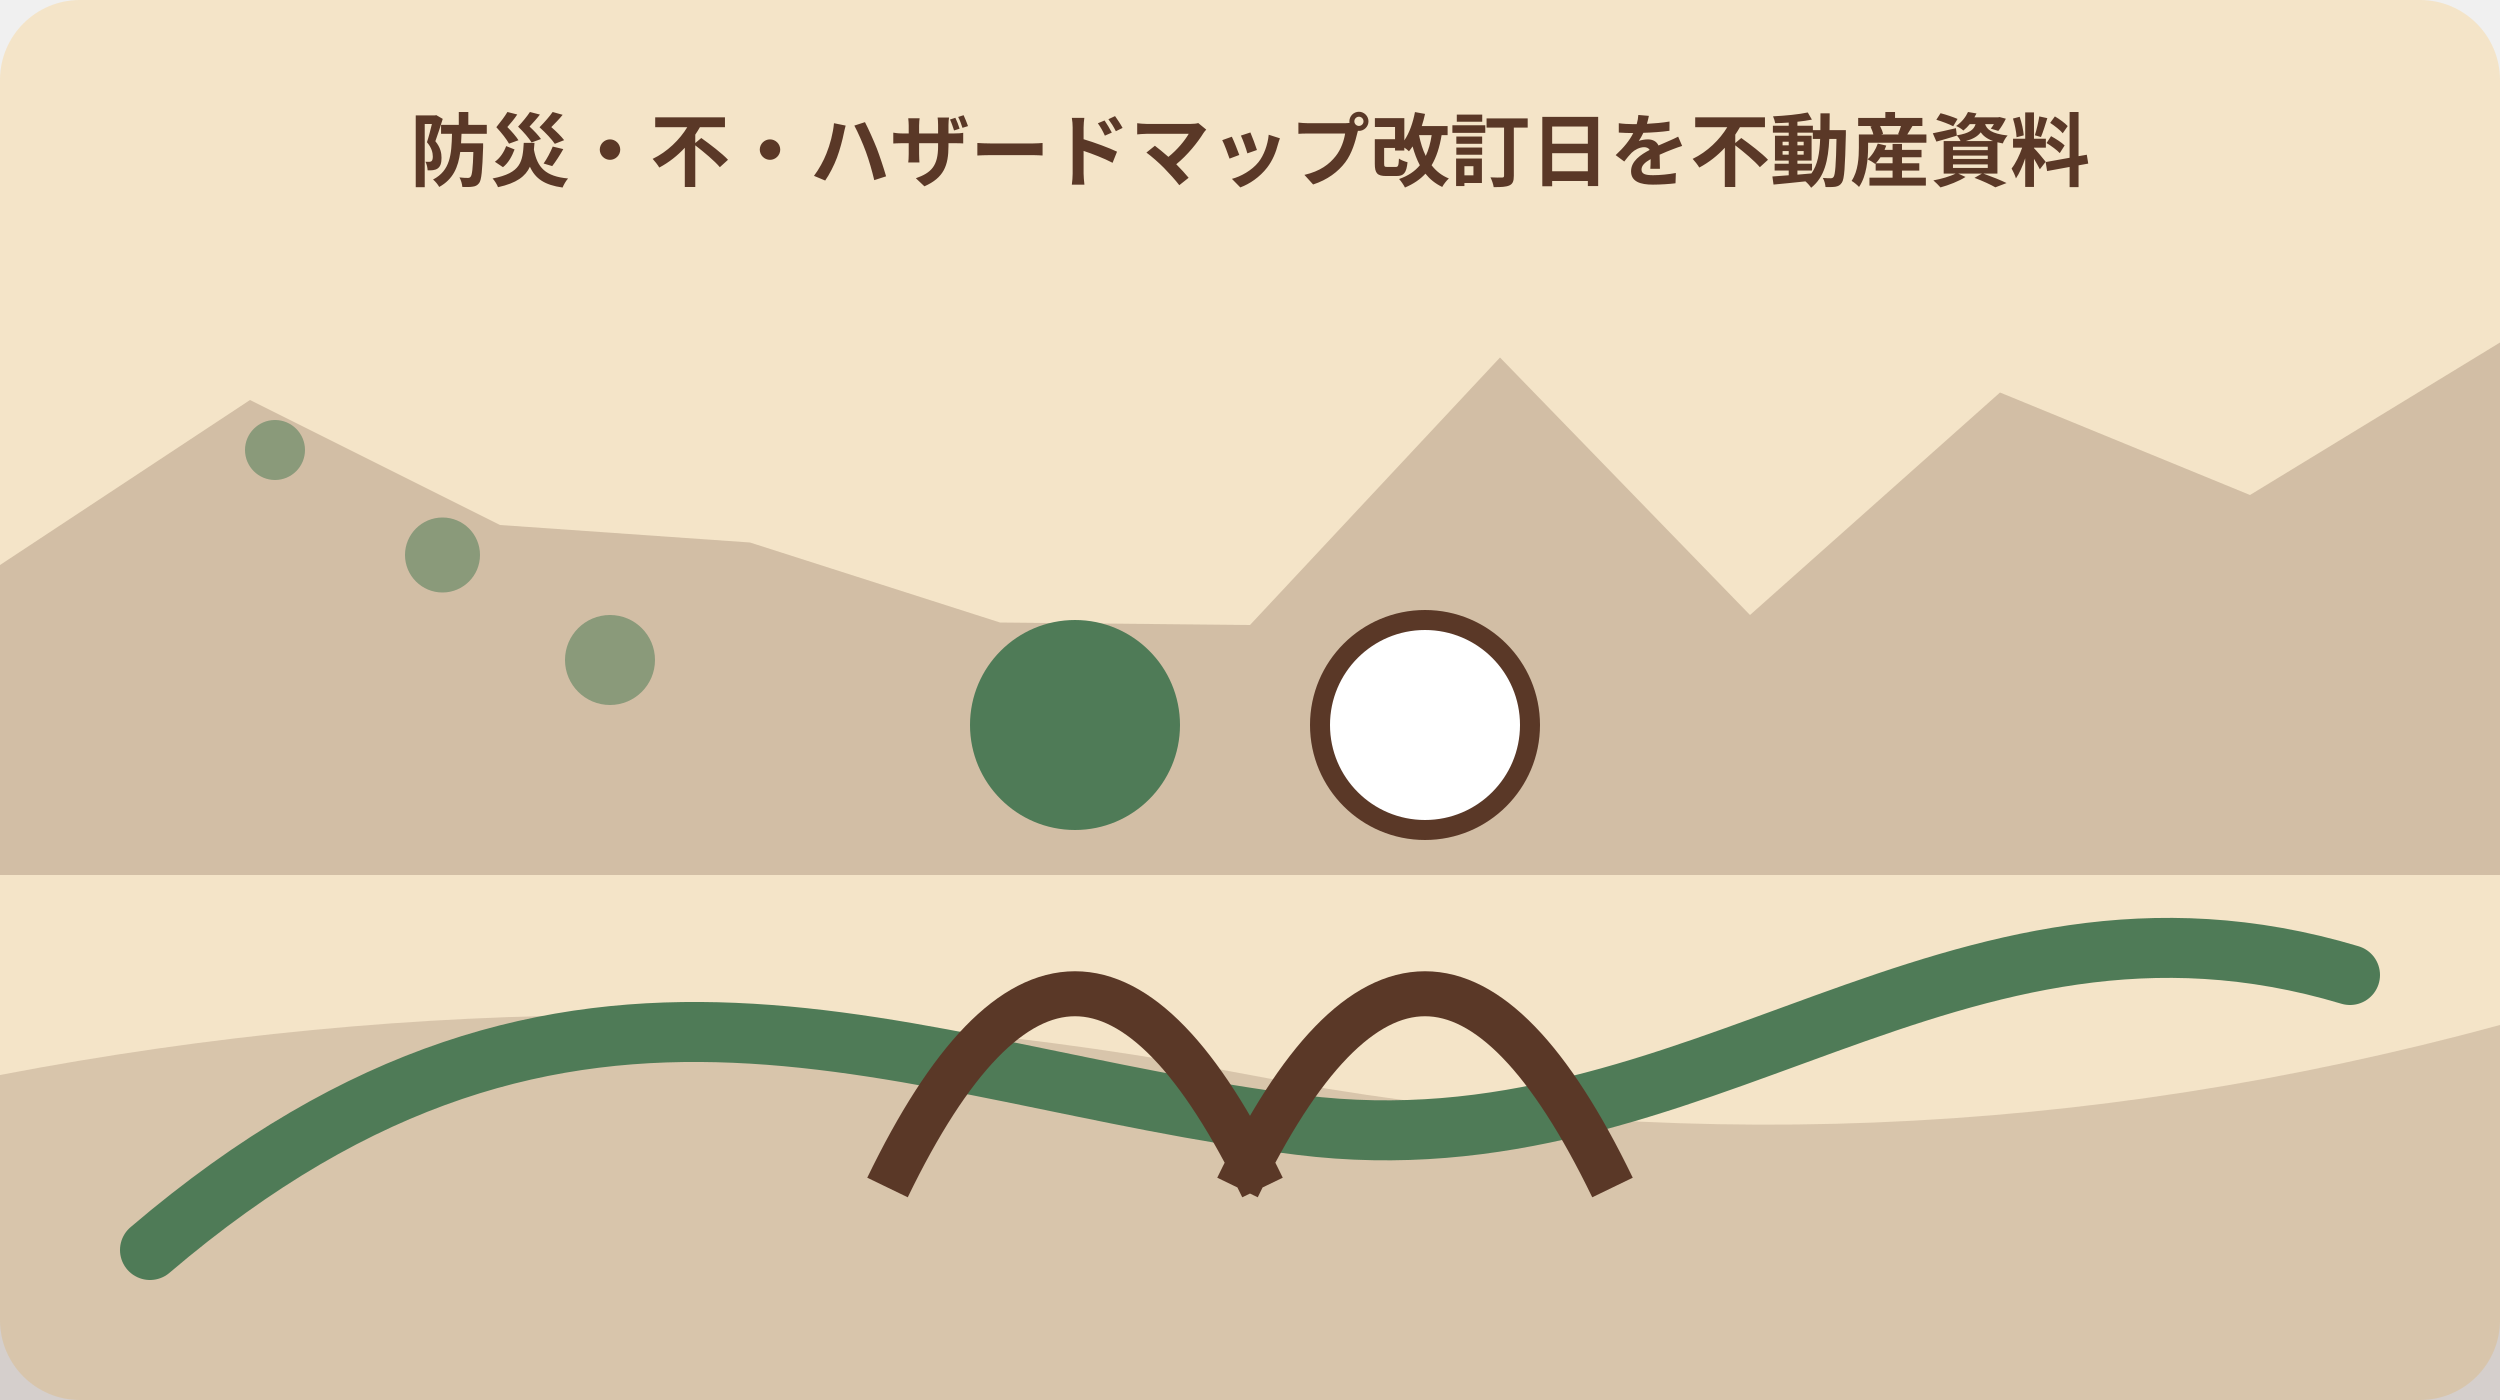
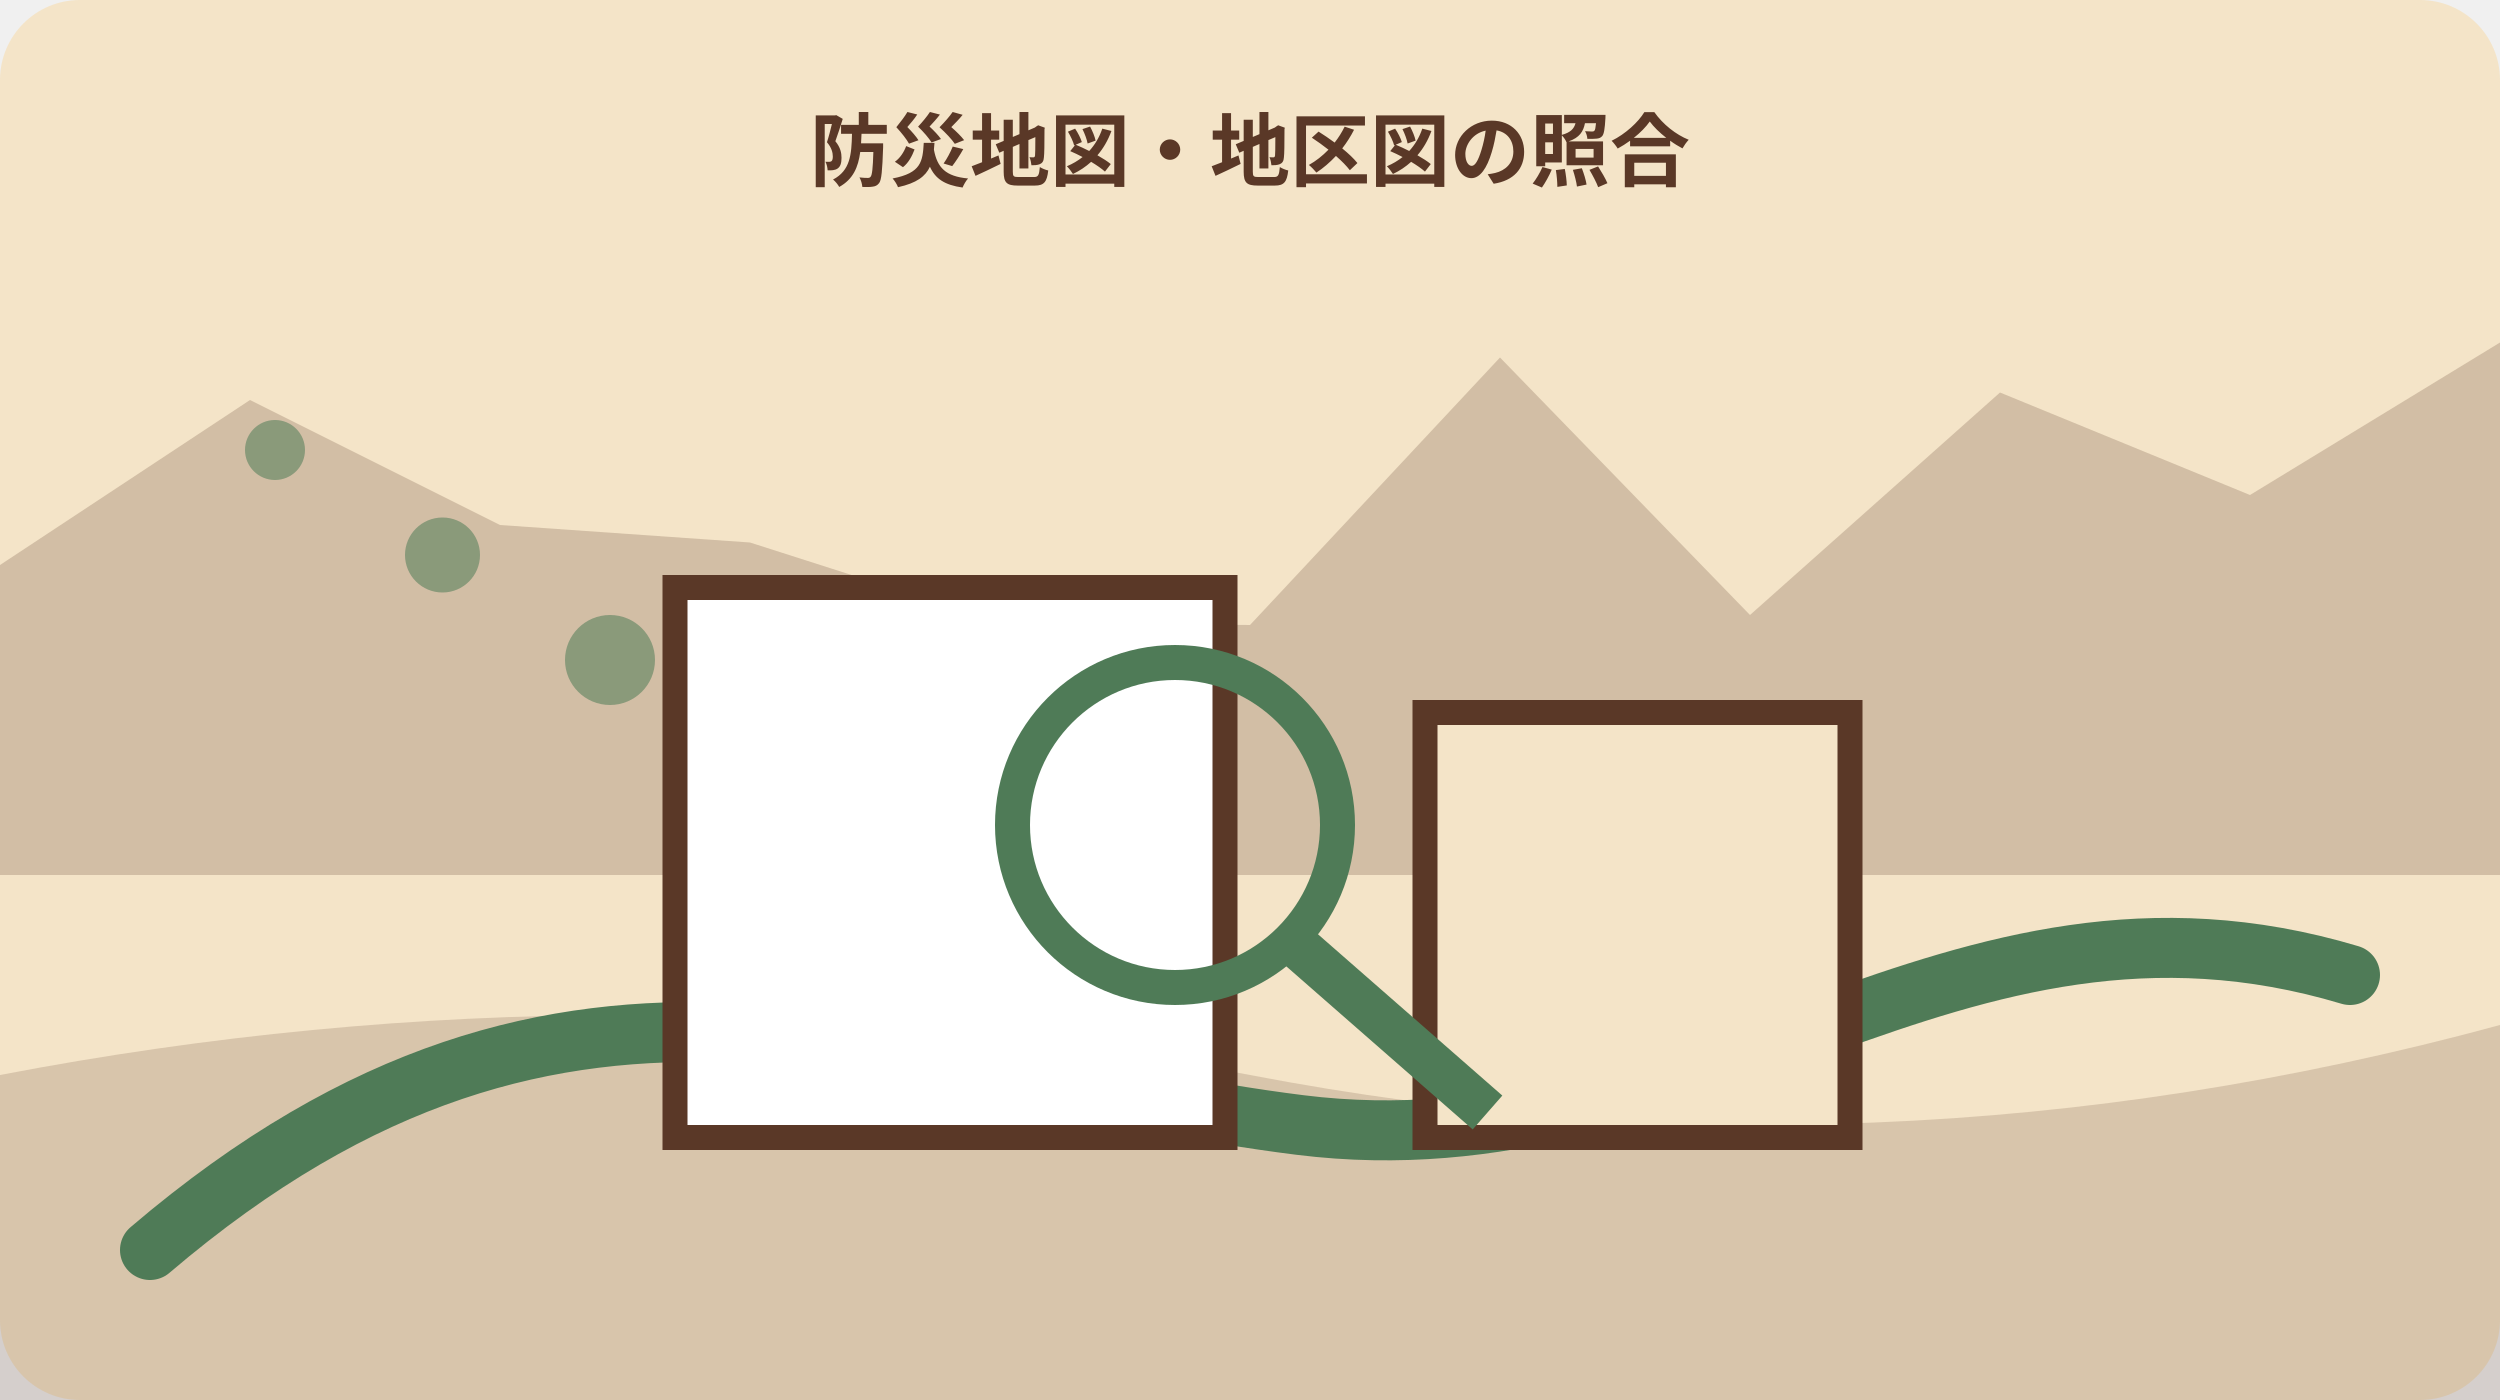
<svg xmlns="http://www.w3.org/2000/svg" width="1000" height="560" viewBox="0 0 1000 560" role="img" aria-labelledby="title desc" data-illustration="mori-editorial" data-topic-id="253" data-scene-index="2">
  <rect width="1000" height="560" rx="32" fill="#f4e4c8" />
  <polygon points="0,226 100,160 200,210 300,217 400,249 500,250 600,143 700,246 800,157 900,198 1000,137 1000,350 0,350" fill="#5a3827" opacity=".22" />
  <path d="M0 430 Q250 382 500 430 T1000 410 V560 H0Z" fill="#5a3827" opacity=".18" />
  <path d="M60 500 C230 355 360 430 520 450 S780 342 940 390" fill="none" stroke="#4f7b57" stroke-width="24" stroke-linecap="round" />
  <circle cx="110" cy="180" r="12" fill="#4f7b57" opacity=".55" />
  <circle cx="177" cy="222" r="15" fill="#4f7b57" opacity=".55" />
  <circle cx="244" cy="264" r="18" fill="#4f7b57" opacity=".55" />
-   <g data-scene="people">
-     <circle cx="430" cy="290" r="42" fill="#4f7b57" />
-     <circle cx="570" cy="290" r="42" fill="#fff" stroke="#5a3827" stroke-width="8" />
-     <path d="M355 475q75-155 150 0M495 475q75-155 150 0" fill="none" stroke="#5a3827" stroke-width="18" />
+   <g data-scene="hazard-map-district-zoom">
+     <rect x="270" y="235" width="220" height="220" fill="#fff" stroke="#5a3827" stroke-width="10" />
+     <rect x="570" y="285" width="170" height="170" fill="#f4e4c8" stroke="#5a3827" stroke-width="10" />
+     <circle cx="470" cy="330" r="65" fill="none" stroke="#4f7b57" stroke-width="14" />
+     <path d="M515 375l80 70" stroke="#4f7b57" stroke-width="18" />
  </g>
-   <text x="500" y="72" text-anchor="middle" font-family="sans-serif" font-size="32" font-weight="700" fill="#5a3827">防災・不・ハザードマップ改訂日を不動産資料</text>
+   <text x="500" y="72" text-anchor="middle" font-family="sans-serif" font-size="32" font-weight="700" fill="#5a3827">防災地図・地区図の照合</text>
</svg>
